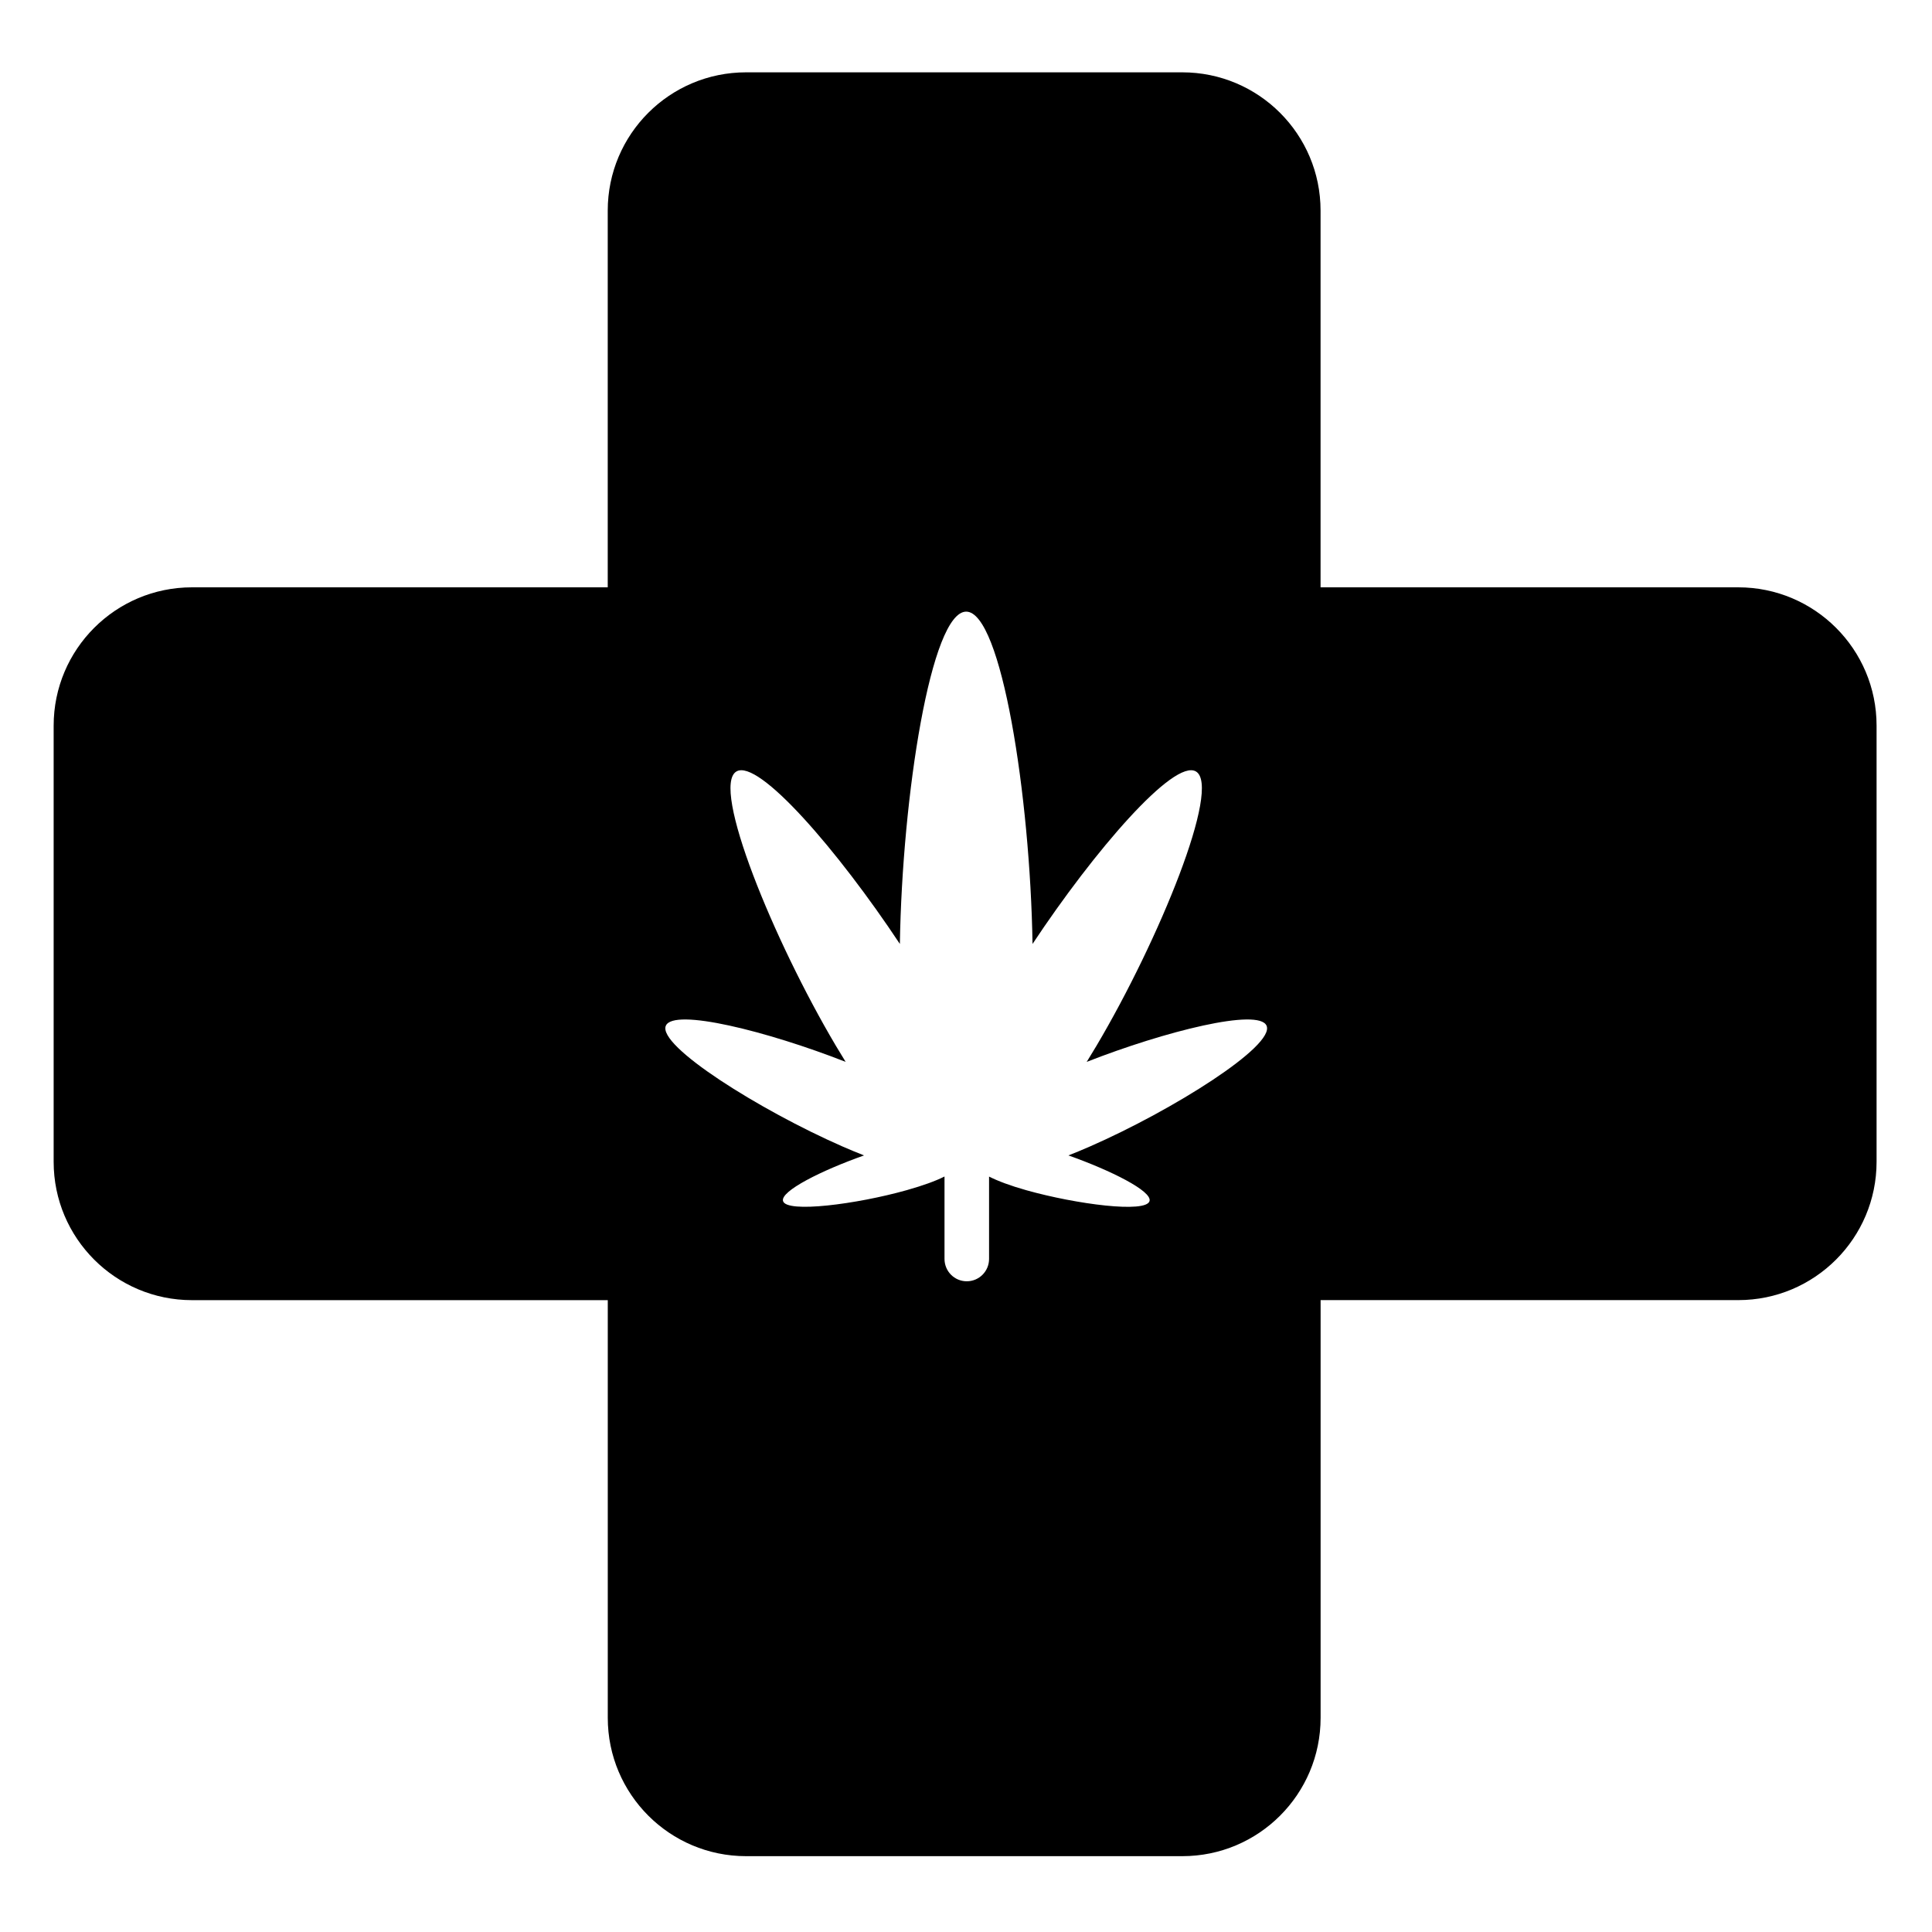
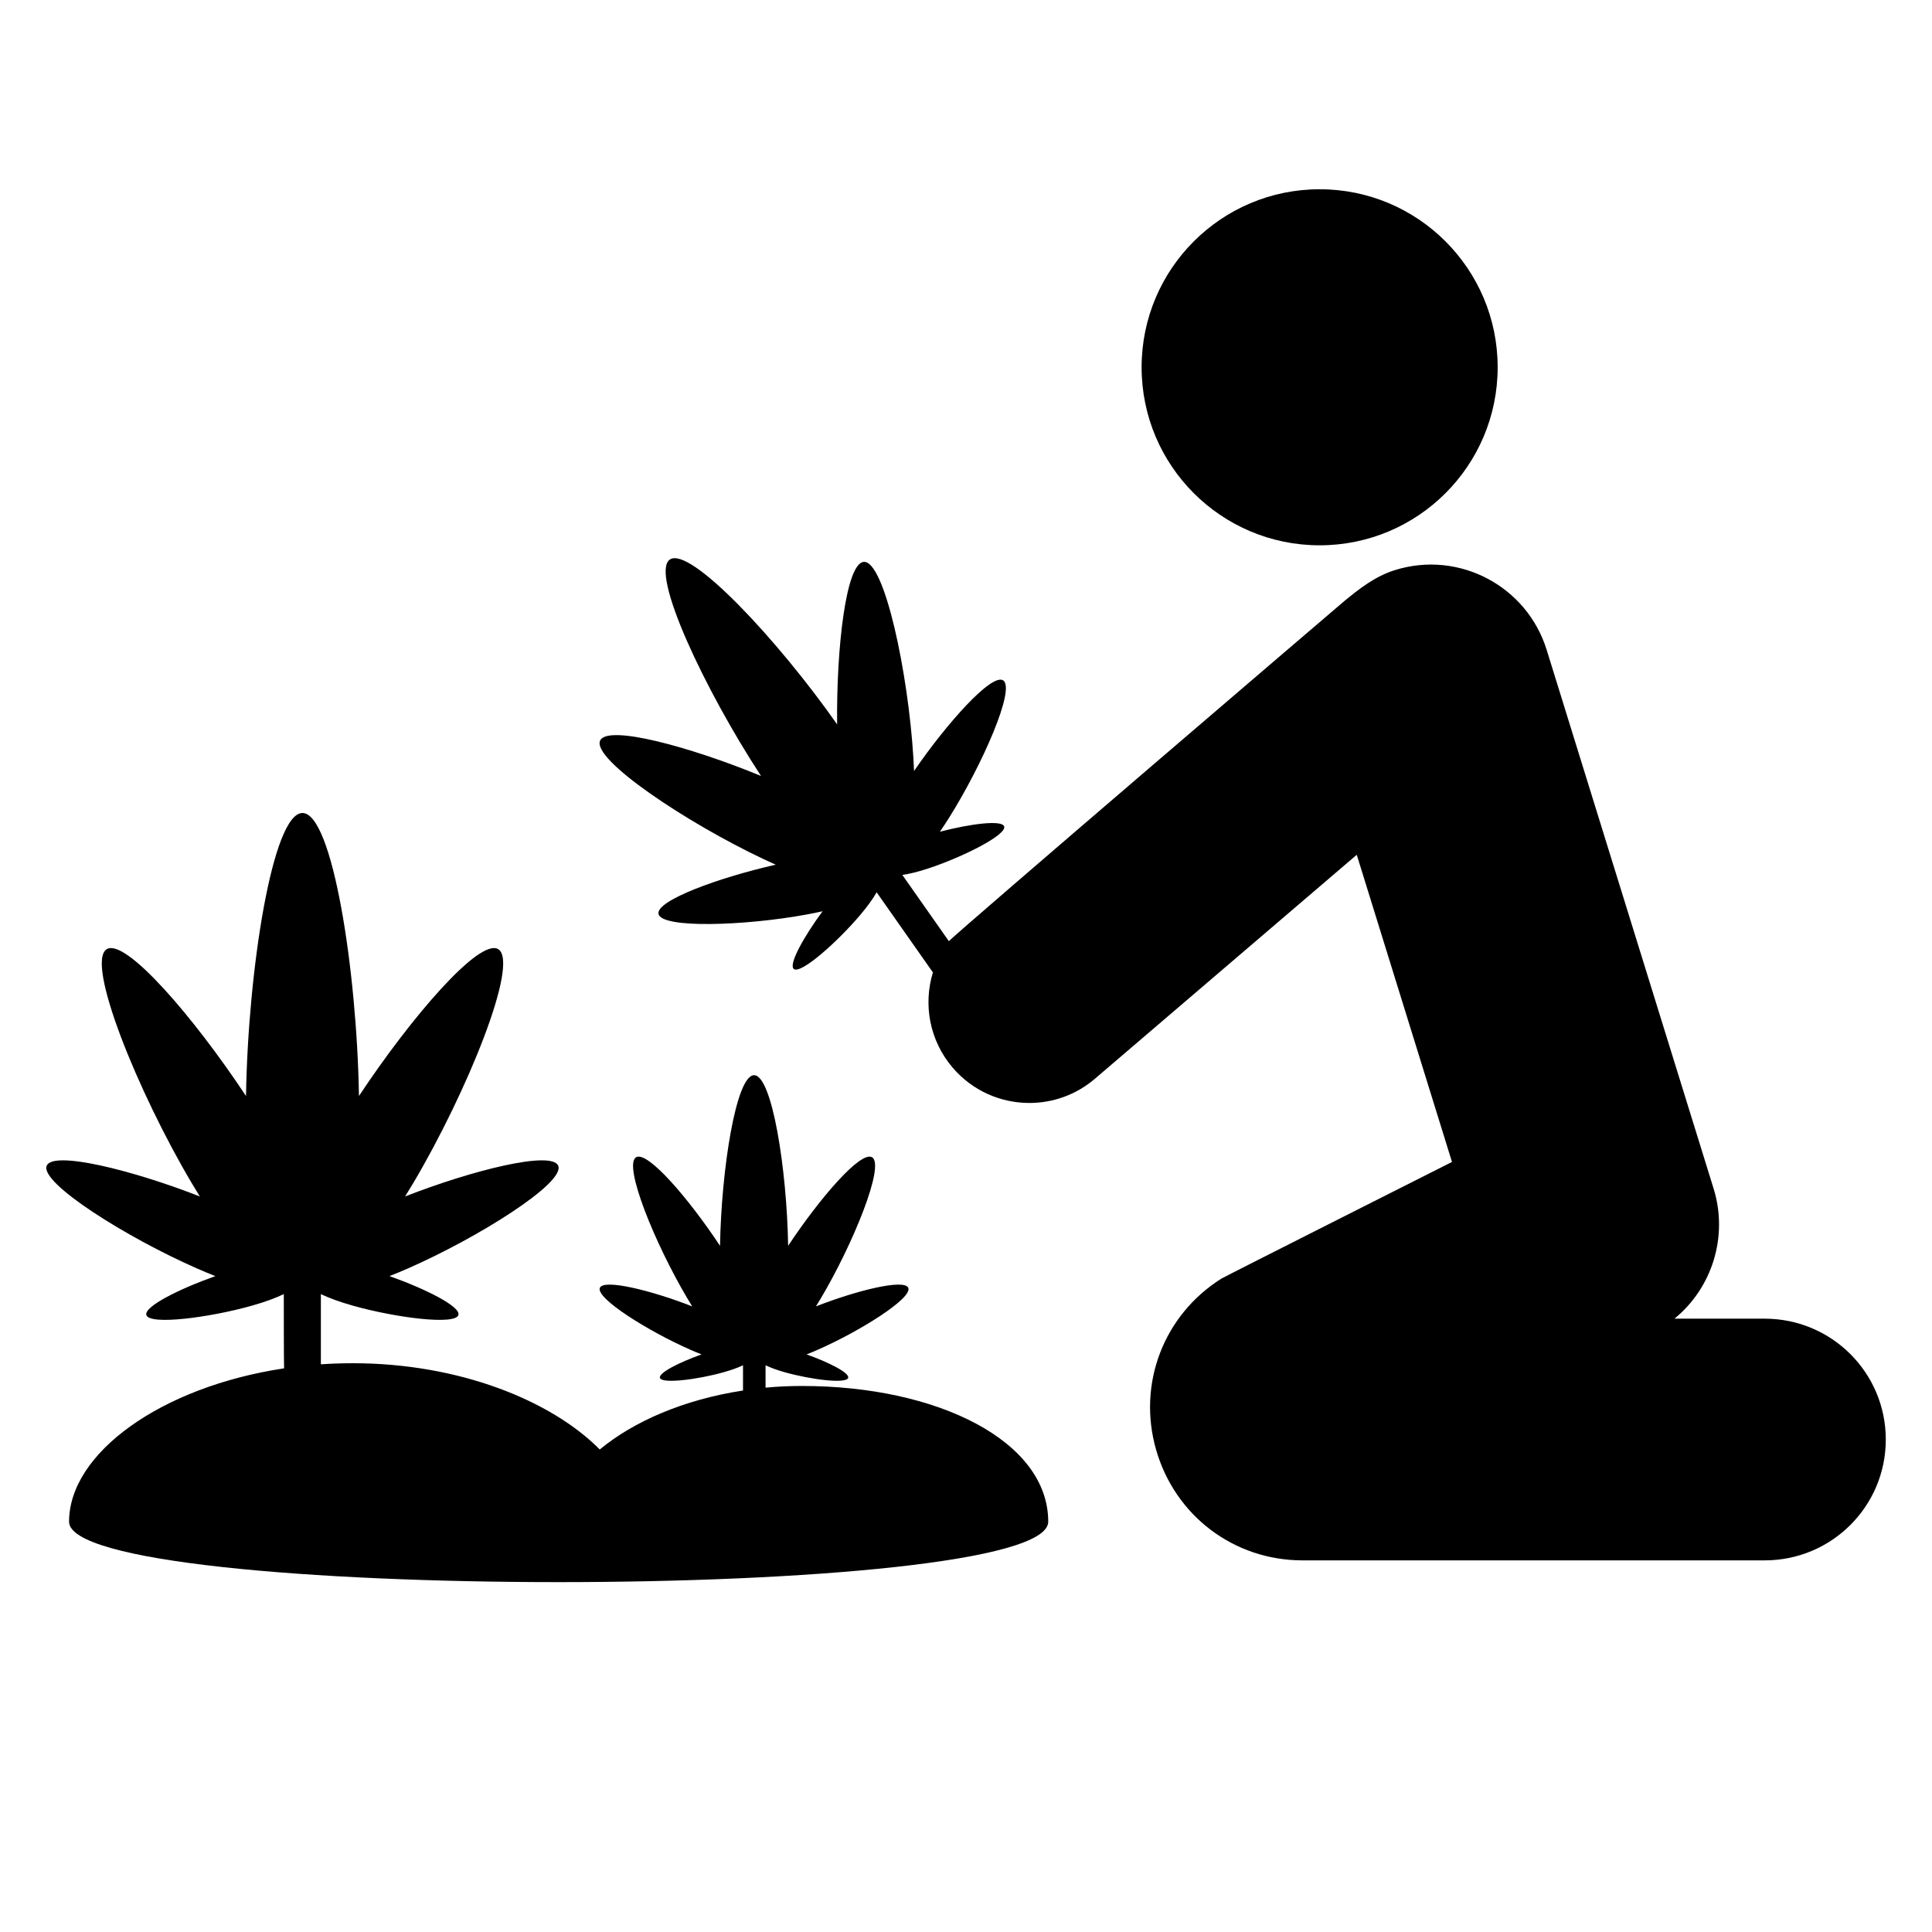
<svg xmlns="http://www.w3.org/2000/svg" version="1.1" id="Layer_1" x="0px" y="0px" width="48px" height="48px" viewBox="0 0 48 48" enable-background="new 0 0 48 48" xml:space="preserve">
-   <path d="M43.187,14.592H32.809V5.233c0-1.898-1.538-3.436-3.436-3.436H18.536c-1.898,0-3.437,1.538-3.437,3.436v9.359H4.77  c-1.898,0-3.437,1.539-3.437,3.437v10.836c0,1.898,1.539,3.437,3.437,3.437H15.1v10.377c0,1.898,1.539,3.437,3.437,3.437h10.837  c1.898,0,3.436-1.539,3.436-3.437V32.301h10.377c1.897,0,3.436-1.539,3.436-3.437V18.028C46.623,16.13,45.084,14.592,43.187,14.592z   M27.084,28.482c-0.19,0.083-0.37,0.158-0.539,0.224c1.056,0.374,2.084,0.888,2.015,1.134c-0.086,0.305-1.816,0.081-3.064-0.27  c-0.404-0.114-0.701-0.227-0.923-0.338v2.045c0,0.307-0.247,0.556-0.554,0.556s-0.553-0.249-0.553-0.556V29.23  c-0.222,0.112-0.534,0.225-0.938,0.339c-1.248,0.351-2.988,0.575-3.074,0.27c-0.069-0.246,0.958-0.76,2.013-1.133  c-0.169-0.066-0.349-0.141-0.54-0.224c-2.045-0.897-4.602-2.5-4.384-2.999c0.195-0.444,2.517,0.135,4.467,0.899  c-0.079-0.127-0.16-0.261-0.243-0.4c-1.554-2.624-3.111-6.436-2.471-6.815c0.548-0.324,2.527,1.971,4.061,4.285  c0.059-3.674,0.774-8.256,1.648-8.256s1.589,4.583,1.648,8.256c1.533-2.314,3.513-4.609,4.06-4.285  c0.64,0.379-0.917,4.191-2.471,6.815c-0.083,0.14-0.164,0.273-0.243,0.4c1.951-0.764,4.273-1.343,4.468-0.899  C31.686,25.982,29.131,27.585,27.084,28.482z" />
+   <g>
+     <circle cx="32.786" cy="9.125" r="4.423" />
+     <path d="M43.844,32.762h-2.243c0.935-0.761,1.342-2.041,0.973-3.232l-4.147-13.383c-0.492-1.587-2.178-2.477-3.764-1.985   c-0.496,0.154-0.887,0.462-1.262,0.77c-0.084,0.069-9.72,8.311-9.826,8.452l-1.157-1.647c0.173-0.024,0.388-0.075,0.664-0.167   c0.852-0.283,1.935-0.83,1.866-1.038c-0.056-0.168-0.846-0.063-1.597,0.132c0.071-0.103,0.145-0.215,0.222-0.337   c0.825-1.31,1.668-3.223,1.349-3.424c-0.284-0.179-1.391,1.055-2.213,2.252c-0.004-0.104-0.009-0.212-0.016-0.324   c-0.128-2.109-0.717-4.902-1.231-4.871c-0.44,0.027-0.684,2.114-0.664,4.037c-1.462-2.085-3.654-4.436-4.155-4.096   c-0.501,0.339,0.87,3.247,2.264,5.377c-1.779-0.731-3.808-1.279-3.996-0.88c-0.22,0.466,2.155,2.048,4.067,2.95   c0.102,0.048,0.2,0.093,0.295,0.135c-1.416,0.32-2.973,0.89-2.913,1.221c0.068,0.371,2.158,0.297,3.68,0.017   c0.142-0.026,0.273-0.053,0.396-0.081c-0.46,0.625-0.85,1.319-0.715,1.433c0.167,0.142,1.078-0.662,1.657-1.348   c0.188-0.222,0.315-0.404,0.402-0.556l1.398,1.991c-0.243,0.793-0.088,1.689,0.491,2.366c0.496,0.58,1.199,0.877,1.906,0.877   c0.577,0,1.156-0.198,1.628-0.602c1.626-1.391,6.505-5.564,6.505-5.564l2.366,7.631c0,0-5.646,2.847-5.728,2.898   c-1.439,0.906-2.092,2.618-1.623,4.253c0.47,1.636,1.928,2.748,3.639,2.748h11.482c1.661,0,3.008-1.341,3.008-3.002   S45.505,32.762,43.844,32.762z" />
+     <path d="M19.925,34.434c-0.308,0-0.625,0.015-0.905,0.042V33.92c0.12,0.057,0.27,0.115,0.477,0.173   c0.641,0.181,1.532,0.295,1.576,0.139c0.036-0.126-0.492-0.39-1.034-0.582c0.086-0.034,0.179-0.072,0.276-0.115   c1.05-0.461,2.363-1.284,2.25-1.54c-0.1-0.228-1.292,0.069-2.293,0.462c0.041-0.065,0.083-0.134,0.125-0.206   c0.798-1.347,1.597-3.305,1.269-3.499c-0.281-0.167-1.297,1.012-2.085,2.2c-0.03-1.886-0.397-4.239-0.846-4.239   c-0.448,0-0.815,2.353-0.846,4.239c-0.788-1.188-1.804-2.367-2.085-2.2c-0.329,0.194,0.471,2.152,1.269,3.499   c0.042,0.072,0.084,0.14,0.125,0.206c-1.001-0.393-2.194-0.689-2.294-0.462c-0.112,0.256,1.2,1.079,2.25,1.54   c0.098,0.043,0.19,0.081,0.276,0.115c-0.542,0.192-1.07,0.456-1.034,0.582c0.044,0.156,0.941,0.042,1.582-0.139   c0.207-0.058,0.362-0.116,0.482-0.173v0.627c-1.481,0.226-2.725,0.774-3.559,1.465c-1.211-1.222-3.503-2.143-6.133-2.143   c-0.262,0-0.531,0.009-0.786,0.026l-0.01-0.001v-1.742c0.2,0.095,0.455,0.191,0.799,0.288c1.063,0.299,2.545,0.489,2.618,0.23   c0.059-0.209-0.814-0.647-1.713-0.966c0.144-0.056,0.297-0.119,0.459-0.19c1.743-0.764,3.919-2.129,3.733-2.554   c-0.166-0.378-2.143,0.115-3.804,0.766c0.068-0.108,0.137-0.222,0.208-0.341c1.323-2.234,2.649-5.481,2.104-5.804   c-0.466-0.276-2.152,1.679-3.458,3.649c-0.05-3.128-0.66-7.031-1.403-7.031c-0.744,0-1.353,3.902-1.403,7.031   c-1.306-1.97-2.992-3.926-3.458-3.649c-0.544,0.323,0.781,3.569,2.104,5.804c0.071,0.119,0.14,0.232,0.207,0.341   c-1.661-0.651-3.638-1.144-3.804-0.766c-0.186,0.425,1.99,1.79,3.732,2.554c0.162,0.071,0.315,0.135,0.458,0.191   c-0.898,0.318-1.774,0.756-1.715,0.965c0.073,0.259,1.557,0.069,2.619-0.23c0.344-0.097,0.596-0.193,0.796-0.288   c0,0,0,1.811,0.007,1.844c-3.066,0.461-5.342,2.112-5.342,3.81c0,2.002,24.327,2.002,24.327,0   C26.042,35.805,23.303,34.434,19.925,34.434z" />
+   </g>
</svg>
